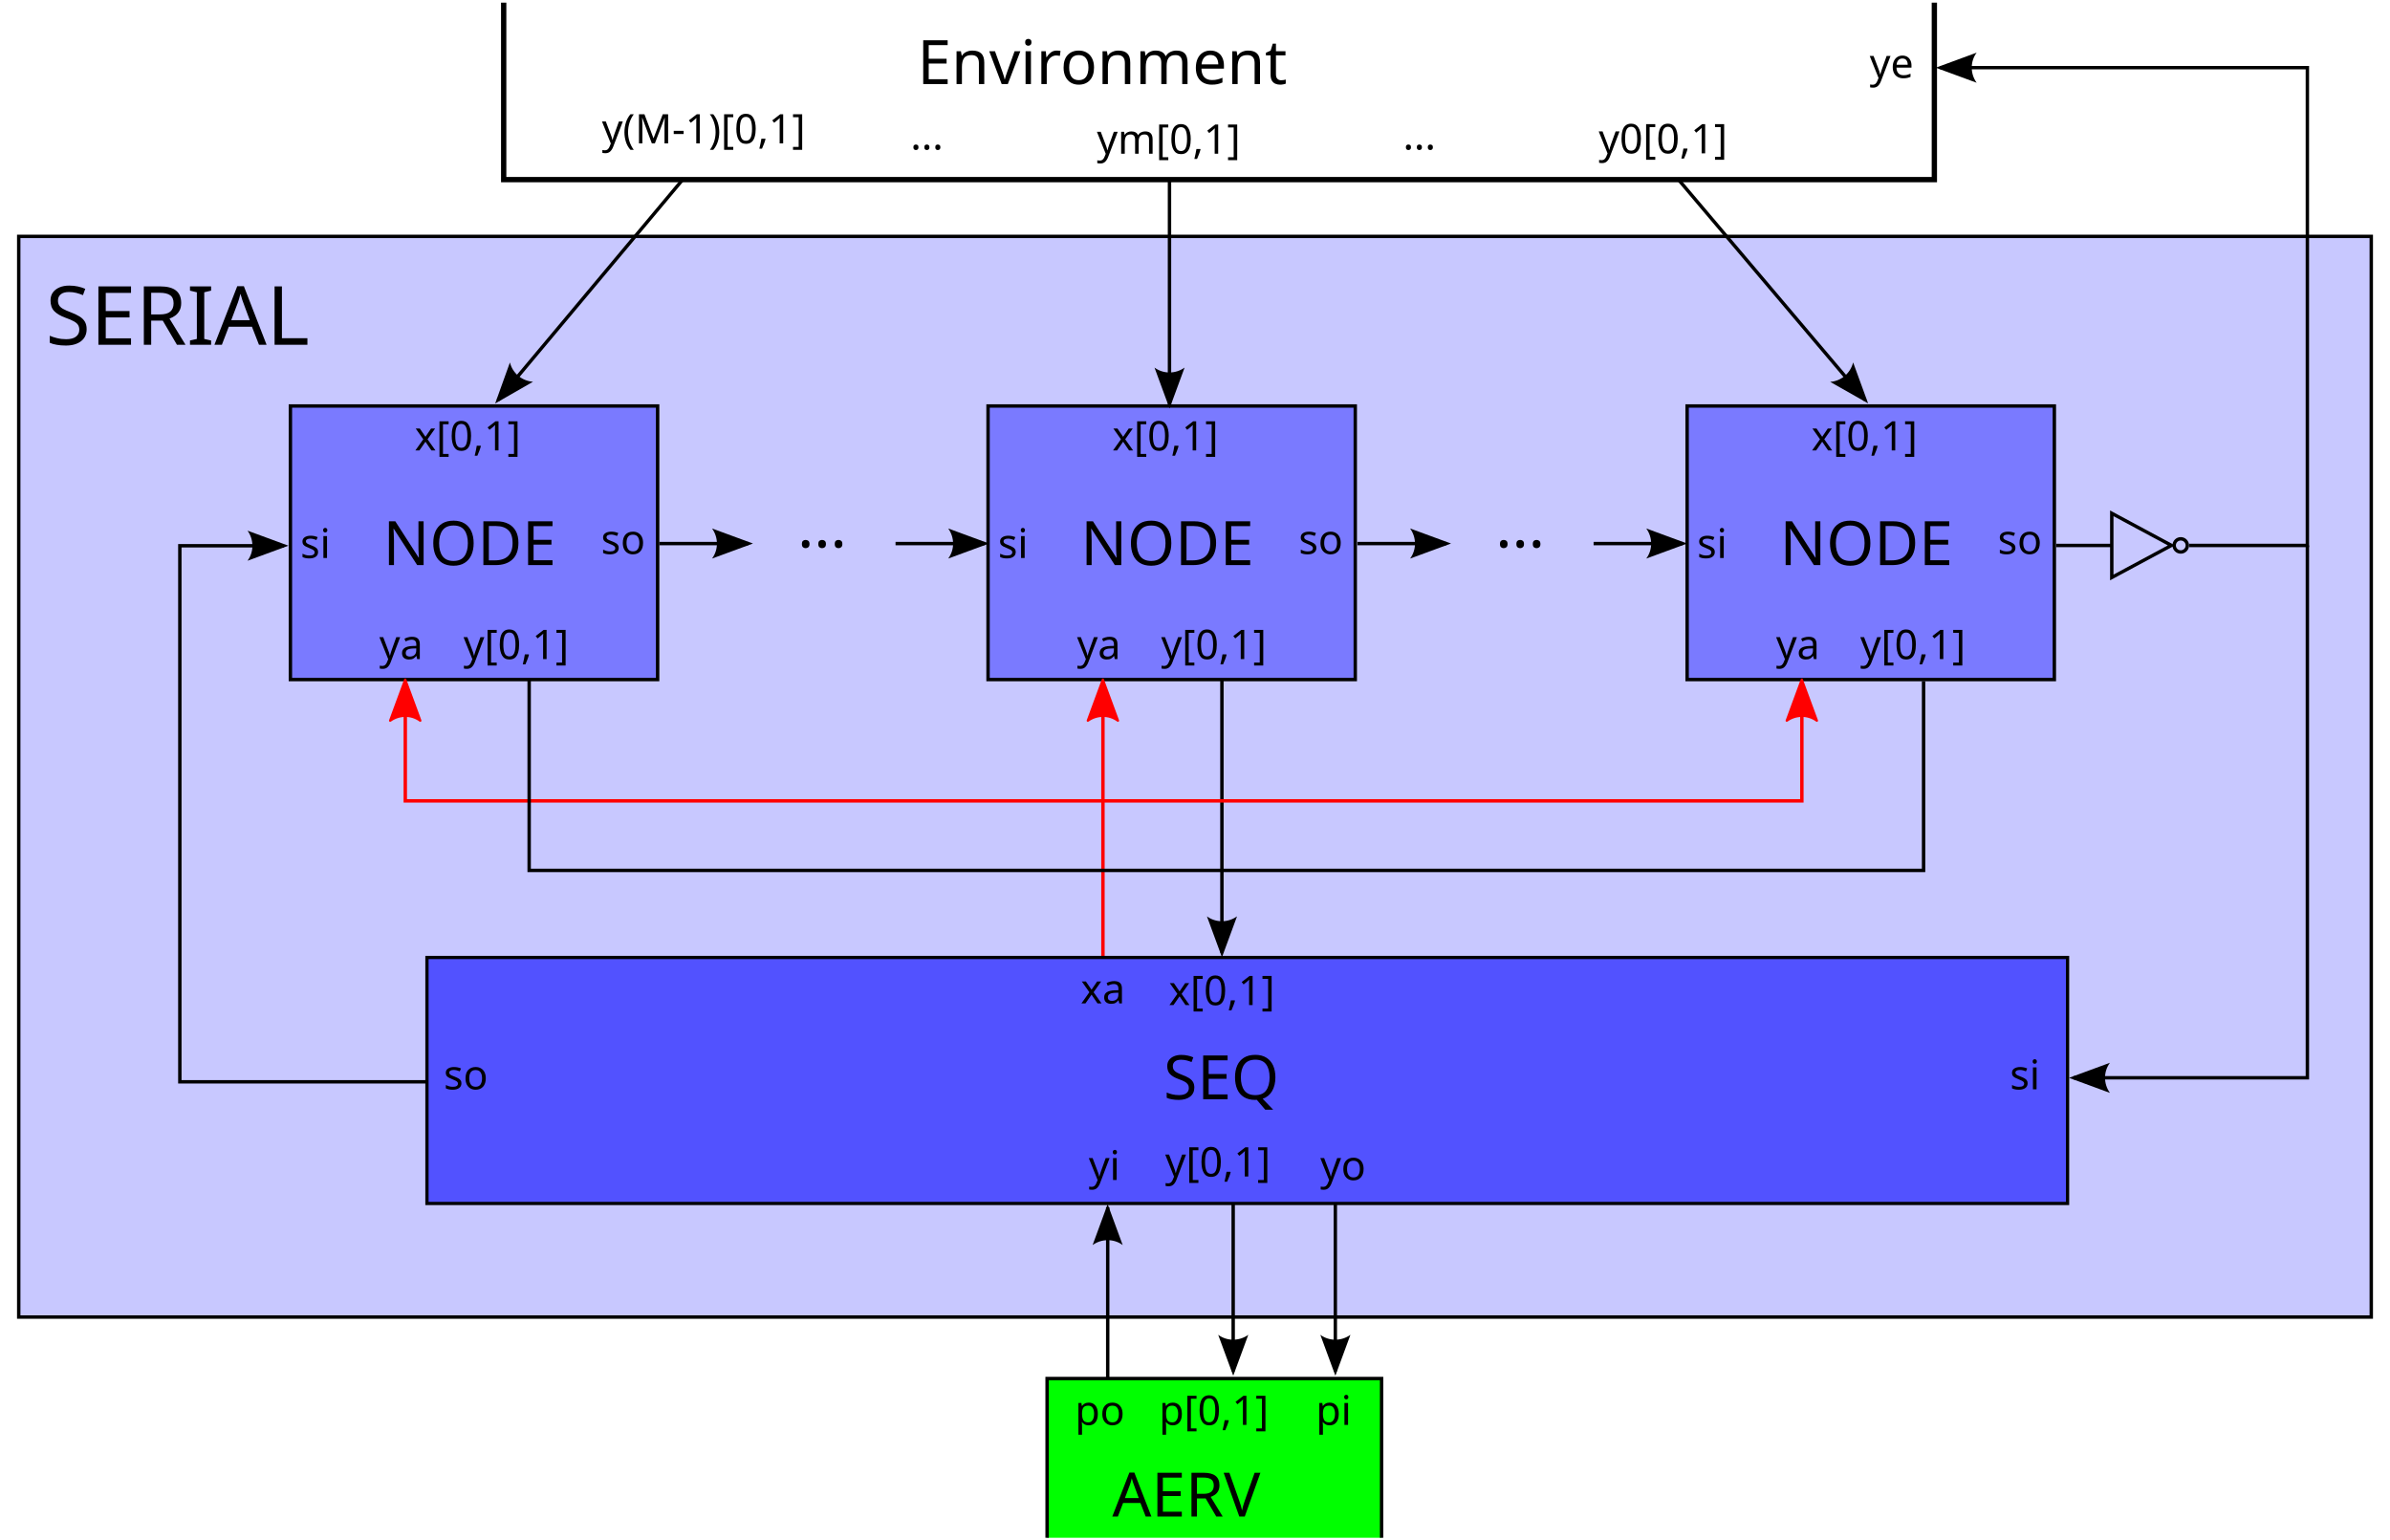
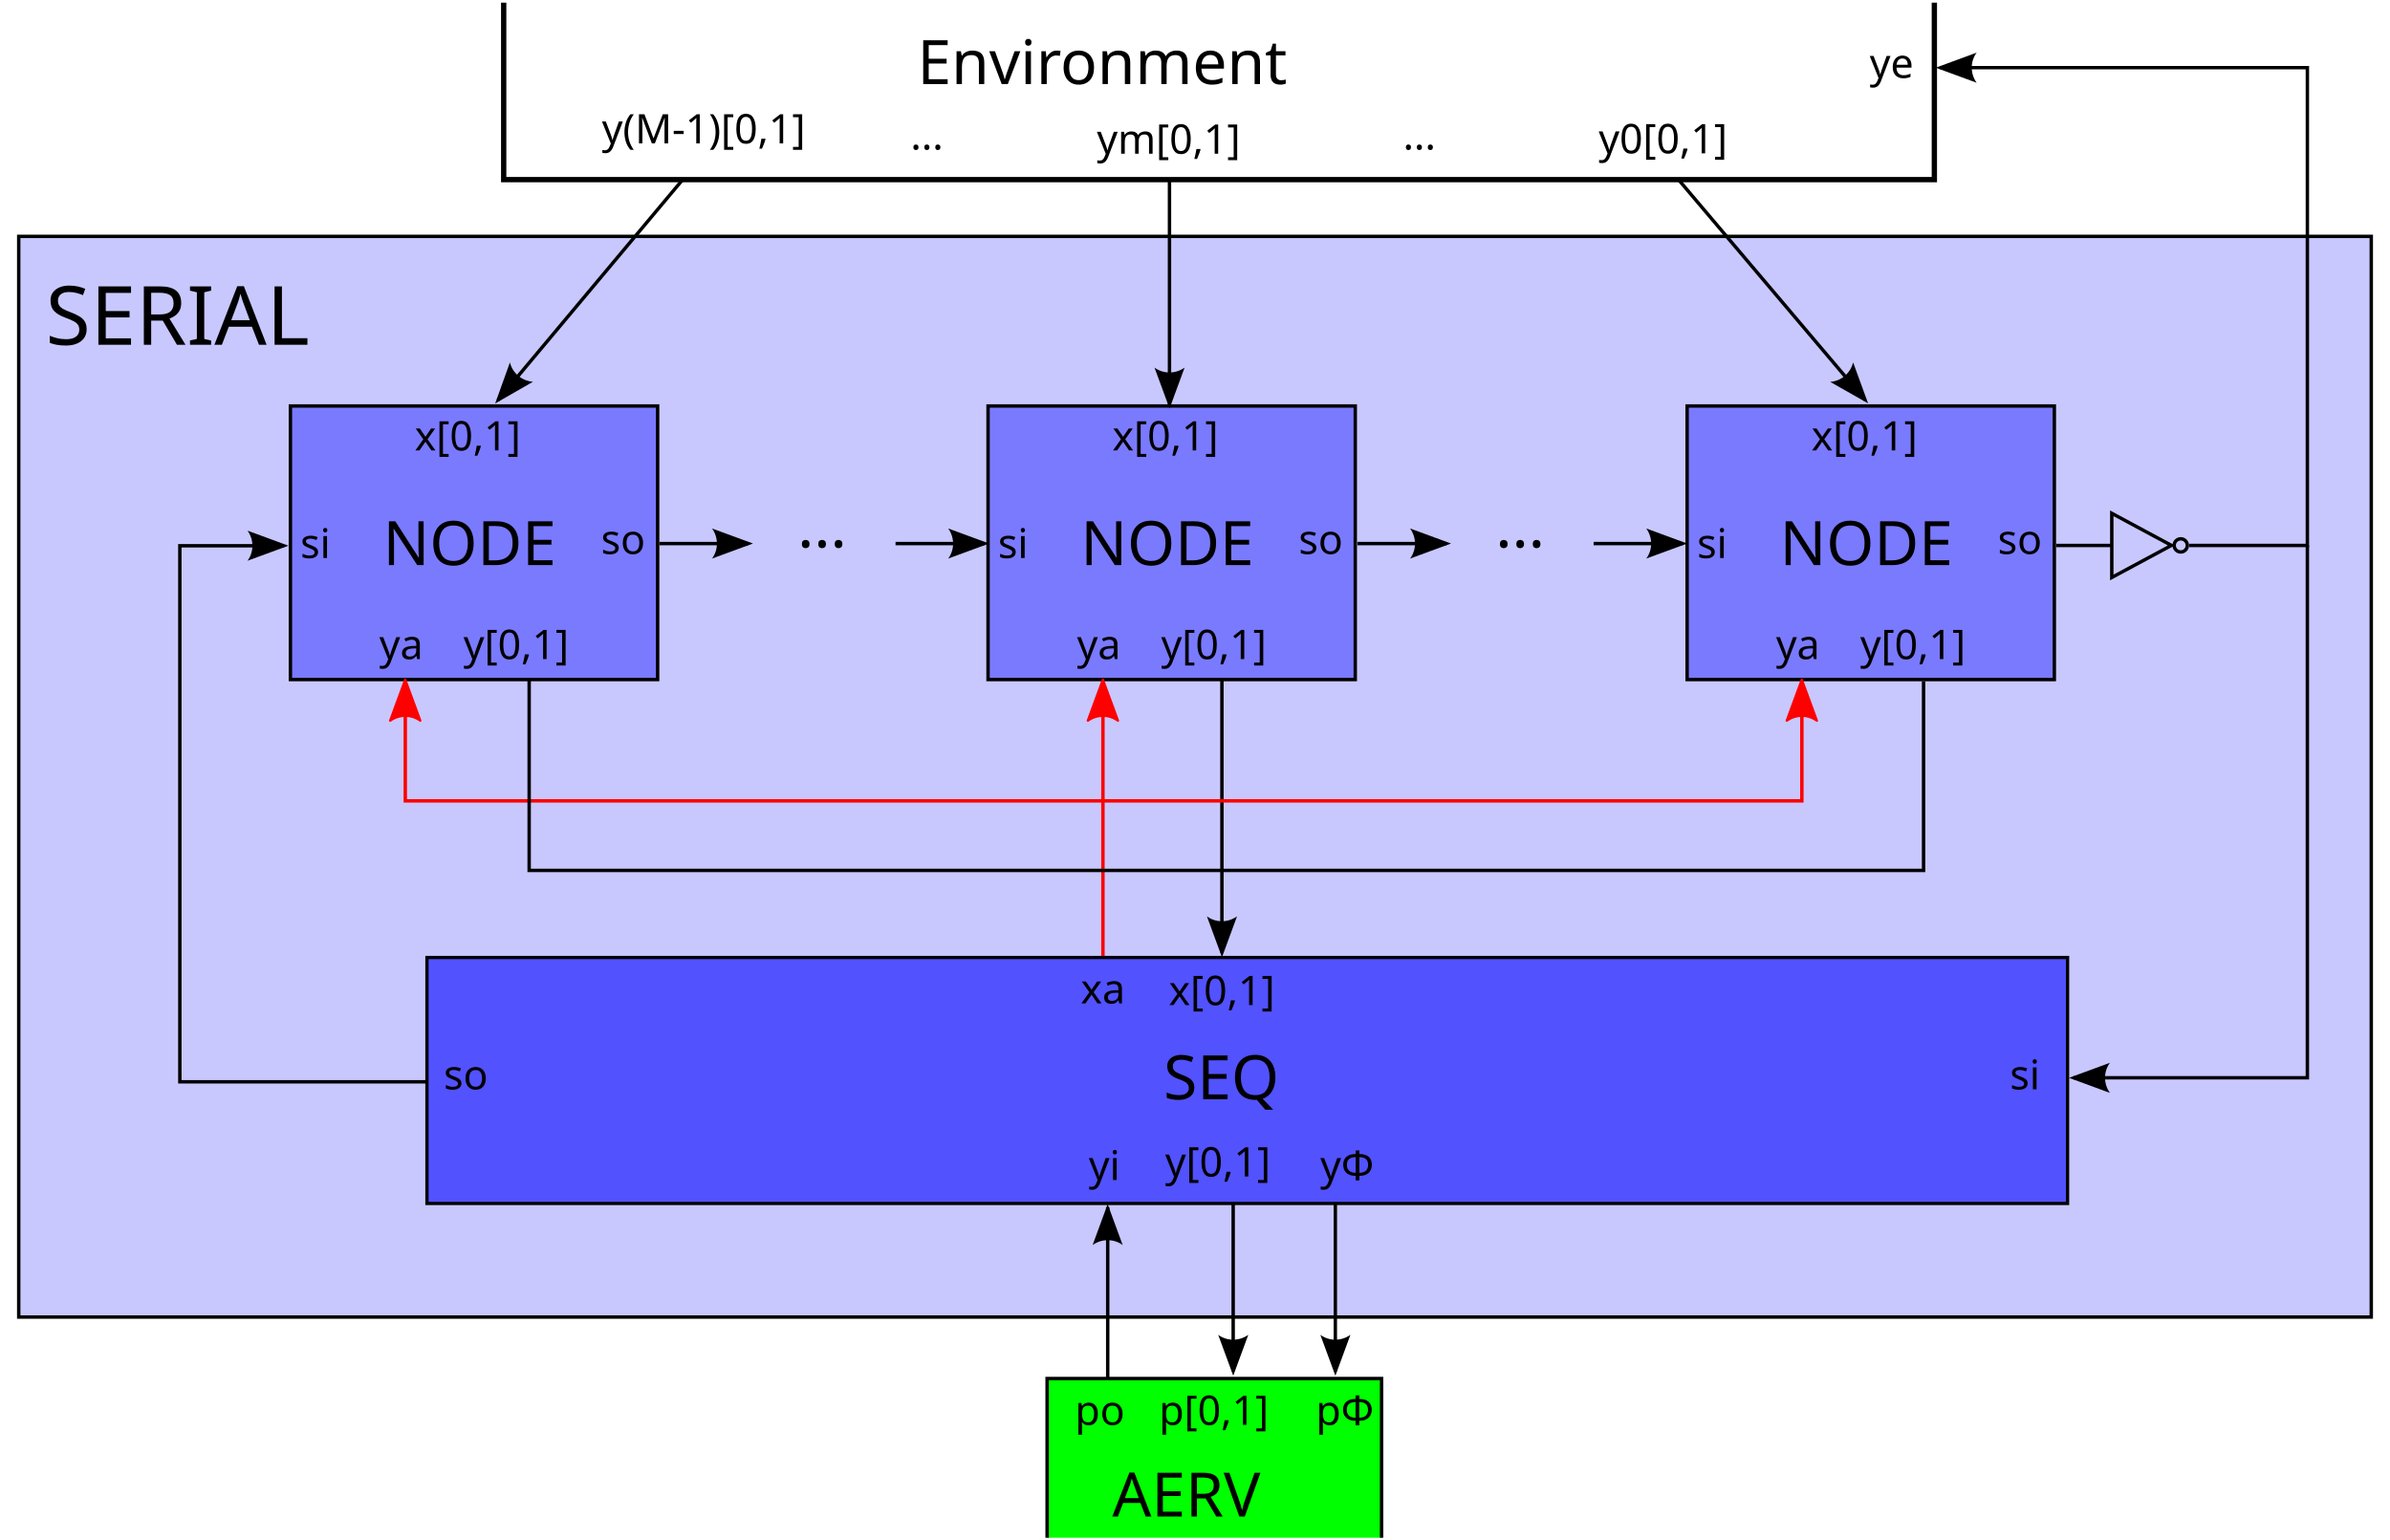
<svg xmlns="http://www.w3.org/2000/svg" version="1.1" id="svg2" height="452.18" width="701.956">
  <defs id="defs4">
    <marker style="overflow:visible" id="Arrow2Lstart" refX="0" refY="0" orient="auto">
      <path transform="matrix(1.1,0,0,1.1,1.1,0)" d="M 8.719,4.034 -2.207,0.016 8.719,-4.002 c -1.745,2.372 -1.735,5.617 -6e-7,8.035 z" style="fill-rule:evenodd;stroke-width:0.625;stroke-linejoin:round" id="path4009" />
    </marker>
    <marker style="overflow:visible" id="Arrow2Lend" refX="0" refY="0" orient="auto">
      <path transform="matrix(-1.1,0,0,-1.1,-1.1,0)" d="M 8.719,4.034 -2.207,0.016 8.719,-4.002 c -1.745,2.372 -1.735,5.617 -6e-7,8.035 z" style="fill-rule:evenodd;stroke-width:0.625;stroke-linejoin:round" id="path4012" />
    </marker>
    <marker style="overflow:visible" id="Arrow2Lend-3" refX="0" refY="0" orient="auto">
      <path transform="matrix(-1.1,0,0,-1.1,-1.1,0)" d="M 8.719,4.034 -2.207,0.016 8.719,-4.002 c -1.745,2.372 -1.735,5.617 -6e-7,8.035 z" style="fill-rule:evenodd;stroke-width:0.625;stroke-linejoin:round" id="path4012-1" />
    </marker>
    <marker style="overflow:visible" id="Arrow2Lend-7" refX="0" refY="0" orient="auto">
      <path transform="matrix(-1.1,0,0,-1.1,-1.1,0)" d="M 8.719,4.034 -2.207,0.016 8.719,-4.002 c -1.745,2.372 -1.735,5.617 -6e-7,8.035 z" style="fill-rule:evenodd;stroke-width:0.625;stroke-linejoin:round" id="path4012-5" />
    </marker>
    <marker style="overflow:visible" id="Arrow2Lend-39" refX="0" refY="0" orient="auto">
      <path transform="matrix(-1.1,0,0,-1.1,-1.1,0)" d="M 8.719,4.034 -2.207,0.016 8.719,-4.002 c -1.745,2.372 -1.735,5.617 -6e-7,8.035 z" style="fill-rule:evenodd;stroke-width:0.625;stroke-linejoin:round" id="path4012-4" />
    </marker>
    <marker style="overflow:visible" id="Arrow2Lend-4" refX="0" refY="0" orient="auto">
      <path transform="matrix(-1.1,0,0,-1.1,-1.1,0)" d="M 8.719,4.034 -2.207,0.016 8.719,-4.002 c -1.745,2.372 -1.735,5.617 -6e-7,8.035 z" style="fill-rule:evenodd;stroke-width:0.625;stroke-linejoin:round" id="path4012-14" />
    </marker>
    <marker style="overflow:visible" id="Arrow2Lend-4O" refX="0" refY="0" orient="auto">
      <path transform="matrix(-1.1,0,0,-1.1,-1.1,0)" d="M 8.719,4.034 -2.207,0.016 8.719,-4.002 c -1.745,2.372 -1.735,5.617 -6e-7,8.035 z" style="fill:#ff0000;fill-rule:evenodd;stroke:#ff0000;stroke-width:0.625;stroke-linejoin:round" id="path12171" />
    </marker>
    <marker style="overflow:visible" id="Arrow2Lend-7P" refX="0" refY="0" orient="auto">
      <path transform="matrix(-1.1,0,0,-1.1,-1.1,0)" d="M 8.719,4.034 -2.207,0.016 8.719,-4.002 c -1.745,2.372 -1.735,5.617 -6e-7,8.035 z" style="fill:#ff0000;fill-rule:evenodd;stroke:#ff0000;stroke-width:0.625;stroke-linejoin:round" id="path12404" />
    </marker>
    <marker style="overflow:visible" id="Arrow2Lend-7w" refX="0" refY="0" orient="auto">
      <path transform="matrix(-1.1,0,0,-1.1,-1.1,0)" d="M 8.719,4.034 -2.207,0.016 8.719,-4.002 c -1.745,2.372 -1.735,5.617 -6e-7,8.035 z" style="fill:#ff0000;fill-rule:evenodd;stroke:#ff0000;stroke-width:0.625;stroke-linejoin:round" id="path12641" />
    </marker>
    <marker style="overflow:visible" id="Arrow2Lstartc" refX="0" refY="0" orient="auto">
      <path transform="matrix(1.1,0,0,1.1,1.1,0)" d="M 8.719,4.034 -2.207,0.016 8.719,-4.002 c -1.745,2.372 -1.735,5.617 -6e-7,8.035 z" style="fill:#0000ff;fill-rule:evenodd;stroke:#0000ff;stroke-width:0.625;stroke-linejoin:round" id="path12882" />
    </marker>
    <marker style="overflow:visible" id="Arrow2Lend-4X" refX="0" refY="0" orient="auto">
      <path transform="matrix(-1.1,0,0,-1.1,-1.1,0)" d="M 8.719,4.034 -2.207,0.016 8.719,-4.002 c -1.745,2.372 -1.735,5.617 -6e-7,8.035 z" style="fill:#0000ff;fill-rule:evenodd;stroke:#0000ff;stroke-width:0.625;stroke-linejoin:round" id="path12885" />
    </marker>
    <marker style="overflow:visible" id="Arrow2Lend-4q" refX="0" refY="0" orient="auto">
      <path transform="matrix(-1.1,0,0,-1.1,-1.1,0)" d="M 8.719,4.034 -2.207,0.016 8.719,-4.002 c -1.745,2.372 -1.735,5.617 -6e-7,8.035 z" style="fill:#0000ff;fill-rule:evenodd;stroke:#0000ff;stroke-width:0.625;stroke-linejoin:round" id="path13134" />
    </marker>
    <marker style="overflow:visible" id="Arrow2Lend-44" refX="0" refY="0" orient="auto">
      <path transform="matrix(-1.1,0,0,-1.1,-1.1,0)" d="M 8.719,4.034 -2.207,0.016 8.719,-4.002 c -1.745,2.372 -1.735,5.617 -6e-7,8.035 z" style="fill:#0000ff;fill-rule:evenodd;stroke:#0000ff;stroke-width:0.625;stroke-linejoin:round" id="path13387" />
    </marker>
    <marker style="overflow:visible" id="Arrow2Lend-44-3" refX="0" refY="0" orient="auto">
      <path transform="matrix(-1.1,0,0,-1.1,-1.1,0)" d="M 8.719,4.034 -2.207,0.016 8.719,-4.002 c -1.745,2.372 -1.735,5.617 -6e-7,8.035 z" style="fill:#0000ff;fill-rule:evenodd;stroke:#0000ff;stroke-width:0.625;stroke-linejoin:round" id="path13387-1" />
    </marker>
    <marker style="overflow:visible" id="Arrow2Lstartc-2" refX="0" refY="0" orient="auto">
      <path transform="matrix(1.1,0,0,1.1,1.1,0)" d="M 8.719,4.034 -2.207,0.016 8.719,-4.002 c -1.745,2.372 -1.735,5.617 -6e-7,8.035 z" style="fill:#0000ff;fill-rule:evenodd;stroke:#0000ff;stroke-width:0.625;stroke-linejoin:round" id="path12882-8" />
    </marker>
    <marker style="overflow:visible" id="Arrow2Lend-4X-7" refX="0" refY="0" orient="auto">
      <path transform="matrix(-1.1,0,0,-1.1,-1.1,0)" d="M 8.719,4.034 -2.207,0.016 8.719,-4.002 c -1.745,2.372 -1.735,5.617 -6e-7,8.035 z" style="fill:#0000ff;fill-rule:evenodd;stroke:#0000ff;stroke-width:0.625;stroke-linejoin:round" id="path12885-5" />
    </marker>
    <marker style="overflow:visible" id="Arrow2Lend-4q-6" refX="0" refY="0" orient="auto">
      <path transform="matrix(-1.1,0,0,-1.1,-1.1,0)" d="M 8.719,4.034 -2.207,0.016 8.719,-4.002 c -1.745,2.372 -1.735,5.617 -6e-7,8.035 z" style="fill:#0000ff;fill-rule:evenodd;stroke:#0000ff;stroke-width:0.625;stroke-linejoin:round" id="path13134-6" />
    </marker>
    <marker style="overflow:visible" id="Arrow2Lend-7w-5" refX="0" refY="0" orient="auto">
      <path transform="matrix(-1.1,0,0,-1.1,-1.1,0)" d="M 8.719,4.034 -2.207,0.016 8.719,-4.002 c -1.745,2.372 -1.735,5.617 -6e-7,8.035 z" style="fill:#ff0000;fill-rule:evenodd;stroke:#ff0000;stroke-width:0.625;stroke-linejoin:round" id="path12641-9" />
    </marker>
    <marker style="overflow:visible" id="Arrow2Lend-7P-3" refX="0" refY="0" orient="auto">
      <path transform="matrix(-1.1,0,0,-1.1,-1.1,0)" d="M 8.719,4.034 -2.207,0.016 8.719,-4.002 c -1.745,2.372 -1.735,5.617 -6e-7,8.035 z" style="fill:#ff0000;fill-rule:evenodd;stroke:#ff0000;stroke-width:0.625;stroke-linejoin:round" id="path12404-1" />
    </marker>
    <marker style="overflow:visible" id="Arrow2Lend-4O-6" refX="0" refY="0" orient="auto">
      <path transform="matrix(-1.1,0,0,-1.1,-1.1,0)" d="M 8.719,4.034 -2.207,0.016 8.719,-4.002 c -1.745,2.372 -1.735,5.617 -6e-7,8.035 z" style="fill:#ff0000;fill-rule:evenodd;stroke:#ff0000;stroke-width:0.625;stroke-linejoin:round" id="path12171-2" />
    </marker>
    <marker style="overflow:visible" id="Arrow2Lend-4-4" refX="0" refY="0" orient="auto">
      <path transform="matrix(-1.1,0,0,-1.1,-1.1,0)" d="M 8.719,4.034 -2.207,0.016 8.719,-4.002 c -1.745,2.372 -1.735,5.617 -6e-7,8.035 z" style="fill-rule:evenodd;stroke-width:0.625;stroke-linejoin:round" id="path4012-14-0" />
    </marker>
    <marker style="overflow:visible" id="marker18389" refX="0" refY="0" orient="auto">
      <path transform="matrix(-1.1,0,0,-1.1,-1.1,0)" d="M 8.719,4.034 -2.207,0.016 8.719,-4.002 c -1.745,2.372 -1.735,5.617 -6e-7,8.035 z" style="fill-rule:evenodd;stroke-width:0.625;stroke-linejoin:round" id="path18391" />
    </marker>
    <marker style="overflow:visible" id="marker18393" refX="0" refY="0" orient="auto">
      <path transform="matrix(-1.1,0,0,-1.1,-1.1,0)" d="M 8.719,4.034 -2.207,0.016 8.719,-4.002 c -1.745,2.372 -1.735,5.617 -6e-7,8.035 z" style="fill-rule:evenodd;stroke-width:0.625;stroke-linejoin:round" id="path18395" />
    </marker>
    <marker style="overflow:visible" id="marker18397" refX="0" refY="0" orient="auto">
      <path transform="matrix(-1.1,0,0,-1.1,-1.1,0)" d="M 8.719,4.034 -2.207,0.016 8.719,-4.002 c -1.745,2.372 -1.735,5.617 -6e-7,8.035 z" style="fill-rule:evenodd;stroke-width:0.625;stroke-linejoin:round" id="path18399" />
    </marker>
    <marker style="overflow:visible" id="Arrow2Lend-47" refX="0" refY="0" orient="auto">
      <path transform="matrix(-1.1,0,0,-1.1,-1.1,0)" d="M 8.719,4.034 -2.207,0.016 8.719,-4.002 c -1.745,2.372 -1.735,5.617 -6e-7,8.035 z" style="fill-rule:evenodd;stroke-width:0.625;stroke-linejoin:round" id="path4012-3" />
    </marker>
    <marker style="overflow:visible" id="marker18403" refX="0" refY="0" orient="auto">
      <path transform="matrix(-1.1,0,0,-1.1,-1.1,0)" d="M 8.719,4.034 -2.207,0.016 8.719,-4.002 c -1.745,2.372 -1.735,5.617 -6e-7,8.035 z" style="fill-rule:evenodd;stroke-width:0.625;stroke-linejoin:round" id="path18405" />
    </marker>
    <marker style="overflow:visible" id="marker18407" refX="0" refY="0" orient="auto">
      <path transform="matrix(-1.1,0,0,-1.1,-1.1,0)" d="M 8.719,4.034 -2.207,0.016 8.719,-4.002 c -1.745,2.372 -1.735,5.617 -6e-7,8.035 z" style="fill-rule:evenodd;stroke-width:0.625;stroke-linejoin:round" id="path18409" />
    </marker>
    <marker style="overflow:visible" id="marker18411" refX="0" refY="0" orient="auto">
      <path transform="matrix(-1.1,0,0,-1.1,-1.1,0)" d="M 8.719,4.034 -2.207,0.016 8.719,-4.002 c -1.745,2.372 -1.735,5.617 -6e-7,8.035 z" style="fill-rule:evenodd;stroke-width:0.625;stroke-linejoin:round" id="path18413" />
    </marker>
    <marker style="overflow:visible" id="marker18415" refX="0" refY="0" orient="auto">
      <path transform="matrix(-1.1,0,0,-1.1,-1.1,0)" d="M 8.719,4.034 -2.207,0.016 8.719,-4.002 c -1.745,2.372 -1.735,5.617 -6e-7,8.035 z" style="fill-rule:evenodd;stroke-width:0.625;stroke-linejoin:round" id="path18417" />
    </marker>
    <marker style="overflow:visible" id="Arrow2Lstartct" refX="0" refY="0" orient="auto">
      <path transform="matrix(1.1,0,0,1.1,1.1,0)" d="M 8.719,4.034 -2.207,0.016 8.719,-4.002 c -1.745,2.372 -1.735,5.617 -6e-7,8.035 z" style="fill:#ff0000;fill-rule:evenodd;stroke:#ff0000;stroke-width:0.625;stroke-linejoin:round" id="path4523" />
    </marker>
    <marker style="overflow:visible" id="Arrow2Lend-4Xq" refX="0" refY="0" orient="auto">
      <path transform="matrix(-1.1,0,0,-1.1,-1.1,0)" d="M 8.719,4.034 -2.207,0.016 8.719,-4.002 c -1.745,2.372 -1.735,5.617 -6e-7,8.035 z" style="fill:#ff0000;fill-rule:evenodd;stroke:#ff0000;stroke-width:0.625;stroke-linejoin:round" id="path4526" />
    </marker>
    <marker style="overflow:visible" id="Arrow2Lend-44o" refX="0" refY="0" orient="auto">
      <path transform="matrix(-1.1,0,0,-1.1,-1.1,0)" d="M 8.719,4.034 -2.207,0.016 8.719,-4.002 c -1.745,2.372 -1.735,5.617 -6e-7,8.035 z" style="fill:#ff0000;fill-rule:evenodd;stroke:#ff0000;stroke-width:0.625;stroke-linejoin:round" id="path4881" />
    </marker>
  </defs>
  <g transform="translate(146.3719,40.45925)" id="layer1">
    <rect transform="translate(-98.99576,-40.45925)" y="69.432" x="-41.876" height="317.421" width="690.956" id="rect3169" style="fill:#0000ff;fill-opacity:0.216;stroke:#000000;stroke-width:1;stroke-linecap:butt;stroke-miterlimit:4;stroke-opacity:1;stroke-dasharray:none;stroke-dashoffset:0" />
    <rect y="78.791" x="-61.081" height="80.357" width="107.857" id="rect2985" style="fill:#0000ff;fill-opacity:0.392;stroke:#000000;stroke-width:1;stroke-linecap:butt;stroke-miterlimit:4;stroke-opacity:1;stroke-dasharray:none" />
    <text id="text3755" y="125.522" x="-33.889" style="font-size:18px;font-style:normal;font-weight:normal;line-height:125%;letter-spacing:0px;word-spacing:0px;fill:#000000;fill-opacity:1;stroke:none;font-family:Sans" xml:space="preserve">
      <tspan y="125.522" x="-33.889" id="tspan3757">NODE</tspan>
    </text>
    <text id="text3759" y="123.443" x="-58.153" style="font-size:18px;font-style:normal;font-weight:normal;line-height:125%;letter-spacing:0px;word-spacing:0px;fill:#000000;fill-opacity:1;stroke:none;font-family:Sans" xml:space="preserve">
      <tspan style="font-size:12px" y="123.443" x="-58.153" id="tspan3761">si</tspan>
    </text>
    <text id="text3759-0" y="122.245" x="30.146" style="font-size:18px;font-style:normal;font-weight:normal;line-height:125%;letter-spacing:0px;word-spacing:0px;fill:#000000;fill-opacity:1;stroke:none;font-family:Sans" xml:space="preserve">
      <tspan style="font-size:12px" y="122.245" x="30.146" id="tspan3761-1">so</tspan>
    </text>
    <text id="text3759-0-3" y="91.852" x="-24.596" style="font-size:18px;font-style:normal;font-weight:normal;line-height:125%;letter-spacing:0px;word-spacing:0px;fill:#000000;fill-opacity:1;stroke:none;font-family:Sans" xml:space="preserve">
      <tspan style="font-size:12px" y="91.852" x="-24.596" id="tspan3761-1-1">x[0,1]</tspan>
    </text>
    <text id="text3759-0-3-4" y="153.13" x="-34.959" style="font-size:18px;font-style:normal;font-weight:normal;line-height:125%;letter-spacing:0px;word-spacing:0px;fill:#000000;fill-opacity:1;stroke:none;font-family:Sans" xml:space="preserve">
      <tspan style="font-size:12px" y="153.13" x="-34.959" id="tspan3761-1-1-8">ya</tspan>
    </text>
    <text id="text3759-0-3-8" y="153.13" x="-10.245" style="font-size:18px;font-style:normal;font-weight:normal;line-height:125%;letter-spacing:0px;word-spacing:0px;fill:#000000;fill-opacity:1;stroke:none;font-family:Sans" xml:space="preserve">
      <tspan style="font-size:12px" y="153.13" x="-10.245" id="tspan3761-1-1-6">y[0,1]</tspan>
    </text>
    <rect y="78.791" x="349.143" height="80.357" width="107.857" id="rect2985-5" style="fill:#0000ff;fill-opacity:0.392;stroke:#000000;stroke-width:1;stroke-linecap:butt;stroke-miterlimit:4;stroke-opacity:1;stroke-dasharray:none" />
    <text id="text3755-0" y="125.522" x="376.335" style="font-size:18px;font-style:normal;font-weight:normal;line-height:125%;letter-spacing:0px;word-spacing:0px;fill:#000000;fill-opacity:1;stroke:none;font-family:Sans" xml:space="preserve">
      <tspan y="125.522" x="376.335" id="tspan3757-3">NODE</tspan>
    </text>
    <text id="text3759-9" y="123.443" x="352.071" style="font-size:18px;font-style:normal;font-weight:normal;line-height:125%;letter-spacing:0px;word-spacing:0px;fill:#000000;fill-opacity:1;stroke:none;font-family:Sans" xml:space="preserve">
      <tspan style="font-size:12px" y="123.443" x="352.071" id="tspan3761-5">si</tspan>
    </text>
    <text id="text3759-0-1" y="122.245" x="440.37" style="font-size:18px;font-style:normal;font-weight:normal;line-height:125%;letter-spacing:0px;word-spacing:0px;fill:#000000;fill-opacity:1;stroke:none;font-family:Sans" xml:space="preserve">
      <tspan style="font-size:12px" y="122.245" x="440.37" id="tspan3761-1-5">so</tspan>
    </text>
    <text id="text3759-0-3-7" y="91.852" x="385.628" style="font-size:18px;font-style:normal;font-weight:normal;line-height:125%;letter-spacing:0px;word-spacing:0px;fill:#000000;fill-opacity:1;stroke:none;font-family:Sans" xml:space="preserve">
      <tspan style="font-size:12px" y="91.852" x="385.628" id="tspan3761-1-1-3">x[0,1]</tspan>
    </text>
    <text id="text3759-0-3-4-1" y="153.13" x="375.265" style="font-size:18px;font-style:normal;font-weight:normal;line-height:125%;letter-spacing:0px;word-spacing:0px;fill:#000000;fill-opacity:1;stroke:none;font-family:Sans" xml:space="preserve">
      <tspan style="font-size:12px" y="153.13" x="375.265" id="tspan3761-1-1-8-4">ya</tspan>
    </text>
    <text id="text3759-0-3-8-0" y="153.13" x="399.979" style="font-size:18px;font-style:normal;font-weight:normal;line-height:125%;letter-spacing:0px;word-spacing:0px;fill:#000000;fill-opacity:1;stroke:none;font-family:Sans" xml:space="preserve">
      <tspan style="font-size:12px" y="153.13" x="399.979" id="tspan3761-1-1-6-1">y[0,1]</tspan>
    </text>
    <path id="path3929" d="m 1.563,-39.681 0,51.979 420.196,0 0,-51.979" style="fill:none;stroke:#000000;stroke-width:1.557px;stroke-linecap:butt;stroke-linejoin:miter;stroke-opacity:1" />
    <text id="text3931" y="-15.777" x="123.037" style="font-size:18px;font-style:normal;font-weight:normal;line-height:125%;letter-spacing:0px;word-spacing:0px;fill:#000000;fill-opacity:1;stroke:none;font-family:Sans" xml:space="preserve">
      <tspan y="-15.777" x="123.037" id="tspan3933">Environment</tspan>
    </text>
    <text id="text3935" y="-17.587" x="402.762" style="font-size:18px;font-style:normal;font-weight:normal;line-height:125%;letter-spacing:0px;word-spacing:0px;fill:#000000;fill-opacity:1;stroke:none;font-family:Sans" xml:space="preserve">
      <tspan style="font-size:12px" y="-17.587" x="402.762" id="tspan3937">ye</tspan>
    </text>
    <text xml:space="preserve" style="font-size:18px;font-style:normal;font-weight:normal;line-height:125%;letter-spacing:0px;word-spacing:0px;fill:#000000;fill-opacity:1;stroke:none;font-family:Sans" x="323.163" y="4.572" id="text3939">
      <tspan id="tspan3941" x="323.163" y="4.572" style="font-size:12px">y0[0,1]</tspan>
    </text>
    <text id="text3943" y="4.687" x="175.783" style="font-size:18px;font-style:normal;font-weight:normal;line-height:125%;letter-spacing:0px;word-spacing:0px;fill:#000000;fill-opacity:1;stroke:none;font-family:Sans" xml:space="preserve">
      <tspan style="font-size:12px" y="4.687" x="175.783" id="tspan3945">ym[0,1]</tspan>
    </text>
    <path id="path3947" d="m 161.168,411.221 0,-46.77 98.239,0 0,46.77" style="fill:#00ff00;fill-opacity:1;stroke:#000000;stroke-width:1px;stroke-linecap:butt;stroke-linejoin:miter;stroke-opacity:1" />
    <text id="text3949" y="404.988" x="180.312" style="font-size:18px;font-style:normal;font-weight:normal;line-height:125%;letter-spacing:0px;word-spacing:0px;fill:#000000;fill-opacity:1;stroke:none;font-family:Sans" xml:space="preserve">
      <tspan y="404.988" x="180.312" id="tspan3951">AERV</tspan>
    </text>
    <text id="text3949-5" y="378.077" x="240.103" style="font-size:18px;font-style:normal;font-weight:normal;line-height:125%;letter-spacing:0px;word-spacing:0px;fill:#000000;fill-opacity:1;stroke:none;font-family:Sans" xml:space="preserve">
-       <tspan style="font-size:12px" y="378.077" x="240.103" id="tspan3951-7">pi</tspan>
+       <tspan style="font-size:12px" y="378.077" x="240.103" id="tspan3951-7">pΦ</tspan>
    </text>
    <text xml:space="preserve" style="font-size:18px;font-style:normal;font-weight:normal;line-height:125%;letter-spacing:0px;word-spacing:0px;fill:#000000;fill-opacity:1;stroke:none;font-family:Sans" x="169.349" y="378.077" id="text3974">
      <tspan id="tspan3976" x="169.349" y="378.077" style="font-size:12px">po</tspan>
    </text>
    <text id="text3978" y="378.077" x="194.034" style="font-size:18px;font-style:normal;font-weight:normal;line-height:125%;letter-spacing:0px;word-spacing:0px;fill:#000000;fill-opacity:1;stroke:none;font-family:Sans" xml:space="preserve">
      <tspan style="font-size:12px" y="378.077" x="194.034" id="tspan3980">p[0,1]</tspan>
    </text>
    <rect style="fill:#0000ff;fill-opacity:0.392;stroke:#000000;stroke-width:1;stroke-linecap:butt;stroke-miterlimit:4;stroke-opacity:1;stroke-dasharray:none" id="rect9112" width="107.857" height="80.357" x="143.821" y="78.791" />
    <text xml:space="preserve" style="font-size:18px;font-style:normal;font-weight:normal;line-height:125%;letter-spacing:0px;word-spacing:0px;fill:#000000;fill-opacity:1;stroke:none;font-family:Sans" x="171.014" y="125.522" id="text9114">
      <tspan id="tspan9116" x="171.014" y="125.522">NODE</tspan>
    </text>
    <text xml:space="preserve" style="font-size:18px;font-style:normal;font-weight:normal;line-height:125%;letter-spacing:0px;word-spacing:0px;fill:#000000;fill-opacity:1;stroke:none;font-family:Sans" x="146.75" y="123.443" id="text9118">
      <tspan id="tspan9120" x="146.75" y="123.443" style="font-size:12px">si</tspan>
    </text>
    <text xml:space="preserve" style="font-size:18px;font-style:normal;font-weight:normal;line-height:125%;letter-spacing:0px;word-spacing:0px;fill:#000000;fill-opacity:1;stroke:none;font-family:Sans" x="235.049" y="122.245" id="text9122">
      <tspan id="tspan9124" x="235.049" y="122.245" style="font-size:12px">so</tspan>
    </text>
    <text xml:space="preserve" style="font-size:18px;font-style:normal;font-weight:normal;line-height:125%;letter-spacing:0px;word-spacing:0px;fill:#000000;fill-opacity:1;stroke:none;font-family:Sans" x="180.307" y="91.852" id="text9126">
      <tspan id="tspan9128" x="180.307" y="91.852" style="font-size:12px">x[0,1]</tspan>
    </text>
    <text xml:space="preserve" style="font-size:18px;font-style:normal;font-weight:normal;line-height:125%;letter-spacing:0px;word-spacing:0px;fill:#000000;fill-opacity:1;stroke:none;font-family:Sans" x="169.944" y="153.13" id="text9130">
      <tspan id="tspan9132" x="169.944" y="153.13" style="font-size:12px">ya</tspan>
    </text>
    <text xml:space="preserve" style="font-size:18px;font-style:normal;font-weight:normal;line-height:125%;letter-spacing:0px;word-spacing:0px;fill:#000000;fill-opacity:1;stroke:none;font-family:Sans" x="194.658" y="153.13" id="text9134">
      <tspan id="tspan9136" x="194.658" y="153.13" style="font-size:12px">y[0,1]</tspan>
    </text>
    <g id="g9190">
      <path style="fill:none;stroke:#000000;stroke-width:1px;stroke-linecap:butt;stroke-linejoin:miter;stroke-opacity:1;marker-end:url(#Arrow2Lend)" d="m 252.311,119.204 26.163,0" id="path4431" />
      <path style="fill:none;stroke:#000000;stroke-width:1px;stroke-linecap:butt;stroke-linejoin:miter;stroke-opacity:1;marker-end:url(#Arrow2Lend)" d="m 321.676,119.204 26.163,0" id="path4431-82" />
      <text xml:space="preserve" style="font-size:18px;font-style:normal;font-weight:normal;line-height:125%;letter-spacing:0px;word-spacing:0px;fill:#000000;fill-opacity:1;stroke:none;font-family:Sans" x="292.877" y="120.303" id="text9162">
        <tspan id="tspan9164" x="292.877" y="120.303">...</tspan>
      </text>
    </g>
    <g transform="translate(-205.0251,0)" id="g9196">
      <path id="path9198" d="m 252.311,119.204 26.163,0" style="fill:none;stroke:#000000;stroke-width:1px;stroke-linecap:butt;stroke-linejoin:miter;stroke-opacity:1;marker-end:url(#Arrow2Lend)" />
      <path id="path9200" d="m 321.676,119.204 26.163,0" style="fill:none;stroke:#000000;stroke-width:1px;stroke-linecap:butt;stroke-linejoin:miter;stroke-opacity:1;marker-end:url(#Arrow2Lend)" />
      <text id="text9202" y="120.303" x="292.877" style="font-size:18px;font-style:normal;font-weight:normal;line-height:125%;letter-spacing:0px;word-spacing:0px;fill:#000000;fill-opacity:1;stroke:none;font-family:Sans" xml:space="preserve">
        <tspan y="120.303" x="292.877" id="tspan9204">...</tspan>
      </text>
    </g>
    <text xml:space="preserve" style="font-size:18px;font-style:normal;font-weight:normal;line-height:125%;letter-spacing:0px;word-spacing:0px;fill:#000000;fill-opacity:1;stroke:none;font-family:Sans" x="30.422" y="1.663" id="text3939-9">
      <tspan id="tspan3941-8" x="30.422" y="1.663" style="font-size:12px">y(M-1)[0,1]</tspan>
    </text>
    <text id="text3943-1" y="3.44" x="121.034" style="font-size:18px;font-style:normal;font-weight:normal;line-height:125%;letter-spacing:0px;word-spacing:0px;fill:#000000;fill-opacity:1;stroke:none;font-family:Sans" xml:space="preserve">
      <tspan style="font-size:12px" y="3.44" x="121.034" id="tspan3945-4">...</tspan>
    </text>
    <text id="text3943-1-0" y="3.44" x="265.682" style="font-size:18px;font-style:normal;font-weight:normal;line-height:125%;letter-spacing:0px;word-spacing:0px;fill:#000000;fill-opacity:1;stroke:none;font-family:Sans" xml:space="preserve">
      <tspan style="font-size:12px" y="3.44" x="265.682" id="tspan3945-4-6">...</tspan>
    </text>
    <path transform="translate(-98.99576,-74.45925)" id="path9480" d="m 296.109,87.047 0,65.616" style="fill:none;stroke:#000000;stroke-width:1px;stroke-linecap:butt;stroke-linejoin:miter;stroke-opacity:1;marker-end:url(#Arrow2Lend-4)" />
    <path transform="translate(-98.99576,-74.45925)" id="path9482" d="m 445.348,86.455 55.076,65.024" style="fill:none;stroke:#000000;stroke-width:1px;stroke-linecap:butt;stroke-linejoin:miter;stroke-opacity:1;marker-end:url(#Arrow2Lend-4)" />
    <path transform="translate(-98.99576,-74.45925)" id="path9484" d="M 153.384,86.455 98.9,151.479" style="fill:none;stroke:#000000;stroke-width:1px;stroke-linecap:butt;stroke-linejoin:miter;stroke-opacity:1;marker-end:url(#Arrow2Lend-4)" />
    <path id="path9905" d="m 212.511,159.042 0,80.346" style="fill:none;stroke:#000000;stroke-width:1px;stroke-linecap:butt;stroke-linejoin:miter;stroke-opacity:1;marker-end:url(#Arrow2Lend-4)" />
    <path d="m 496.635,119.757 34.68,0 c 0,0 0,-80.771 0,-140.349 l -107.828,0" style="fill:none;stroke:#000000;stroke-width:1px;stroke-linecap:butt;stroke-linejoin:miter;stroke-opacity:1;marker-end:url(#marker18415)" id="path8079" />
    <path d="m 531.316,119.729 0,156.384 -68.685,0" style="fill:none;stroke:#000000;stroke-width:1px;stroke-linecap:butt;stroke-linejoin:miter;stroke-opacity:1;marker-end:url(#marker18415)" id="path6358" />
    <g id="g5172">
      <path style="fill:none;stroke:#ff0000;stroke-width:1px;stroke-linecap:butt;stroke-linejoin:miter;stroke-opacity:1;marker-end:url(#Arrow2Lend-44o)" d="m 177.57,240.539 0,-80.017" id="path10299" />
      <path style="fill:none;stroke:#ff0000;stroke-width:1px;stroke-linecap:butt;stroke-linejoin:miter;stroke-opacity:1;marker-start:url(#Arrow2Lstartct);marker-end:url(#Arrow2Lend-4Xq)" d="m -27.337,160.522 0,34.256 203.131,0 207.053,0 0,-34.256" id="path10491" />
    </g>
    <rect y="240.78" x="-20.973" height="72.251" width="481.856" id="rect18790" style="fill:#0000ff;fill-opacity:0.588;stroke:#000000;stroke-width:0.951;stroke-linecap:butt;stroke-miterlimit:4;stroke-opacity:1;stroke-dasharray:none;stroke-dashoffset:0" />
    <text id="text19474" y="282.425" x="195.374" style="font-size:40px;font-style:normal;font-weight:normal;line-height:125%;letter-spacing:0px;word-spacing:0px;fill:#000000;fill-opacity:1;stroke:none;font-family:Sans" xml:space="preserve">
      <tspan style="font-size:18px" y="282.425" x="195.374" id="tspan19476">SEQ</tspan>
    </text>
    <text id="text3759-0-3-2" y="254.267" x="171.032" style="font-size:18px;font-style:normal;font-weight:normal;line-height:125%;letter-spacing:0px;word-spacing:0px;fill:#000000;fill-opacity:1;stroke:none;font-family:Sans" xml:space="preserve">
      <tspan style="font-size:12px" y="254.267" x="171.032" id="tspan3761-1-1-1">xa</tspan>
    </text>
    <text id="text3759-0-3-2-0" y="254.759" x="196.883" style="font-size:18px;font-style:normal;font-weight:normal;line-height:125%;letter-spacing:0px;word-spacing:0px;fill:#000000;fill-opacity:1;stroke:none;font-family:Sans" xml:space="preserve">
      <tspan style="font-size:12px" y="254.759" x="196.883" id="tspan3761-1-1-1-9">x[0,1]</tspan>
    </text>
    <text xml:space="preserve" style="font-size:18px;font-style:normal;font-weight:normal;line-height:125%;letter-spacing:0px;word-spacing:0px;fill:#000000;fill-opacity:1;stroke:none;font-family:Sans" x="195.842" y="305.106" id="text9134-2">
      <tspan id="tspan9136-5" x="195.842" y="305.106" style="font-size:12px">y[0,1]</tspan>
    </text>
    <text xml:space="preserve" style="font-size:18px;font-style:normal;font-weight:normal;line-height:125%;letter-spacing:0px;word-spacing:0px;fill:#000000;fill-opacity:1;stroke:none;font-family:Sans" x="173.394" y="306.131" id="text9130-6">
      <tspan id="tspan9132-8" x="173.394" y="306.131" style="font-size:12px">yi</tspan>
    </text>
    <path transform="translate(-146.4086,-40.45925)" id="path20132" d="m 362.228,353.341 0,49.42" style="fill:none;stroke:#000000;stroke-width:1px;stroke-linecap:butt;stroke-linejoin:miter;stroke-opacity:1;marker-end:url(#marker18415)" />
    <path id="path20134" d="m 178.969,314.138 0,50.251 0,-49.833" style="fill:none;stroke:#000000;stroke-width:1px;stroke-linecap:butt;stroke-linejoin:miter;stroke-opacity:1;marker-end:url(#marker18415)" />
    <text id="text3337" y="306.131" x="241.394" style="font-size:18px;font-style:normal;font-weight:normal;line-height:125%;letter-spacing:0px;word-spacing:0px;fill:#000000;fill-opacity:1;stroke:none;font-family:Sans" xml:space="preserve">
-       <tspan style="font-size:12px" y="306.131" x="241.394" id="tspan3339">yo</tspan>
+       <tspan style="font-size:12px" y="306.131" x="241.394" id="tspan3339">yΦ</tspan>
    </text>
    <path style="fill:none;stroke:#000000;stroke-width:1px;stroke-linecap:butt;stroke-linejoin:miter;stroke-opacity:1;marker-end:url(#marker18415)" d="m 245.82,312.881 0,49.42" id="path3341" />
    <text xml:space="preserve" style="font-size:18px;font-style:normal;font-weight:normal;line-height:125%;letter-spacing:0px;word-spacing:0px;fill:#000000;fill-opacity:1;stroke:none;font-family:Sans" x="443.951" y="279.501" id="text4761">
      <tspan id="tspan4763" x="443.951" y="279.501" style="font-size:12px">si</tspan>
    </text>
    <text id="text4765" y="279.501" x="-16.049" style="font-size:18px;font-style:normal;font-weight:normal;line-height:125%;letter-spacing:0px;word-spacing:0px;fill:#000000;fill-opacity:1;stroke:none;font-family:Sans" xml:space="preserve">
      <tspan style="font-size:12px" y="279.501" x="-16.049" id="tspan4767">so</tspan>
    </text>
    <path transform="translate(-98.99576,-40.45925)" id="path4769" d="m 77.89,317.758 -72.446,0 0,-157.454 30.57,0" style="fill:none;stroke:#000000;stroke-width:1px;stroke-linecap:butt;stroke-linejoin:miter;stroke-opacity:1;marker-end:url(#marker18415)" />
    <path transform="translate(-98.99576,-40.45925)" id="path5009" d="m 108.04,199.667 0,55.998 203.937,0" style="fill:none;stroke:#000000;stroke-width:1px;stroke-linecap:butt;stroke-linejoin:miter;stroke-opacity:1" />
    <path transform="translate(-98.99576,-40.45925)" id="path5011" d="m 517.589,200.086 0,55.58 -206.449,0" style="fill:none;stroke:#000000;stroke-width:1px;stroke-linecap:butt;stroke-linejoin:miter;stroke-opacity:1" />
    <g transform="translate(-2.931327,-34.23371)" id="g5017">
      <path style="fill:none;stroke:#000000;stroke-width:1px;stroke-linecap:butt;stroke-linejoin:miter;stroke-opacity:1" d="m 575.796,185.01 0,18.844 17.516,-9.422 z" id="path5013" transform="translate(-98.99576,-40.45925)" />
      <path style="fill:none;stroke:#000000;stroke-width:1;stroke-linecap:butt;stroke-miterlimit:4;stroke-opacity:1;stroke-dasharray:none;stroke-dashoffset:0" id="path5015" d="m 599.038,191.344 c 0,1.07 -0.867,1.937 -1.937,1.937 -1.07,0 -1.937,-0.867 -1.937,-1.937 0,-1.07 0.867,-1.937 1.937,-1.937 1.07,0 1.937,0.867 1.937,1.937 z" transform="translate(-100.0427,-37.37089)" />
    </g>
    <path transform="translate(-98.99576,-40.45925)" id="path5021" d="m 556.533,160.216 16.332,0" style="fill:none;stroke:#000000;stroke-width:1px;stroke-linecap:butt;stroke-linejoin:miter;stroke-opacity:1" />
    <text xml:space="preserve" style="font-size:18px;font-style:normal;font-weight:normal;line-height:125%;letter-spacing:0px;word-spacing:0px;fill:#000000;fill-opacity:1;stroke:none;font-family:Sans" x="-132.972" y="60.799" id="text5185">
      <tspan id="tspan5187" x="-132.972" y="60.799" style="font-size:24px">SERIAL</tspan>
    </text>
  </g>
</svg>
